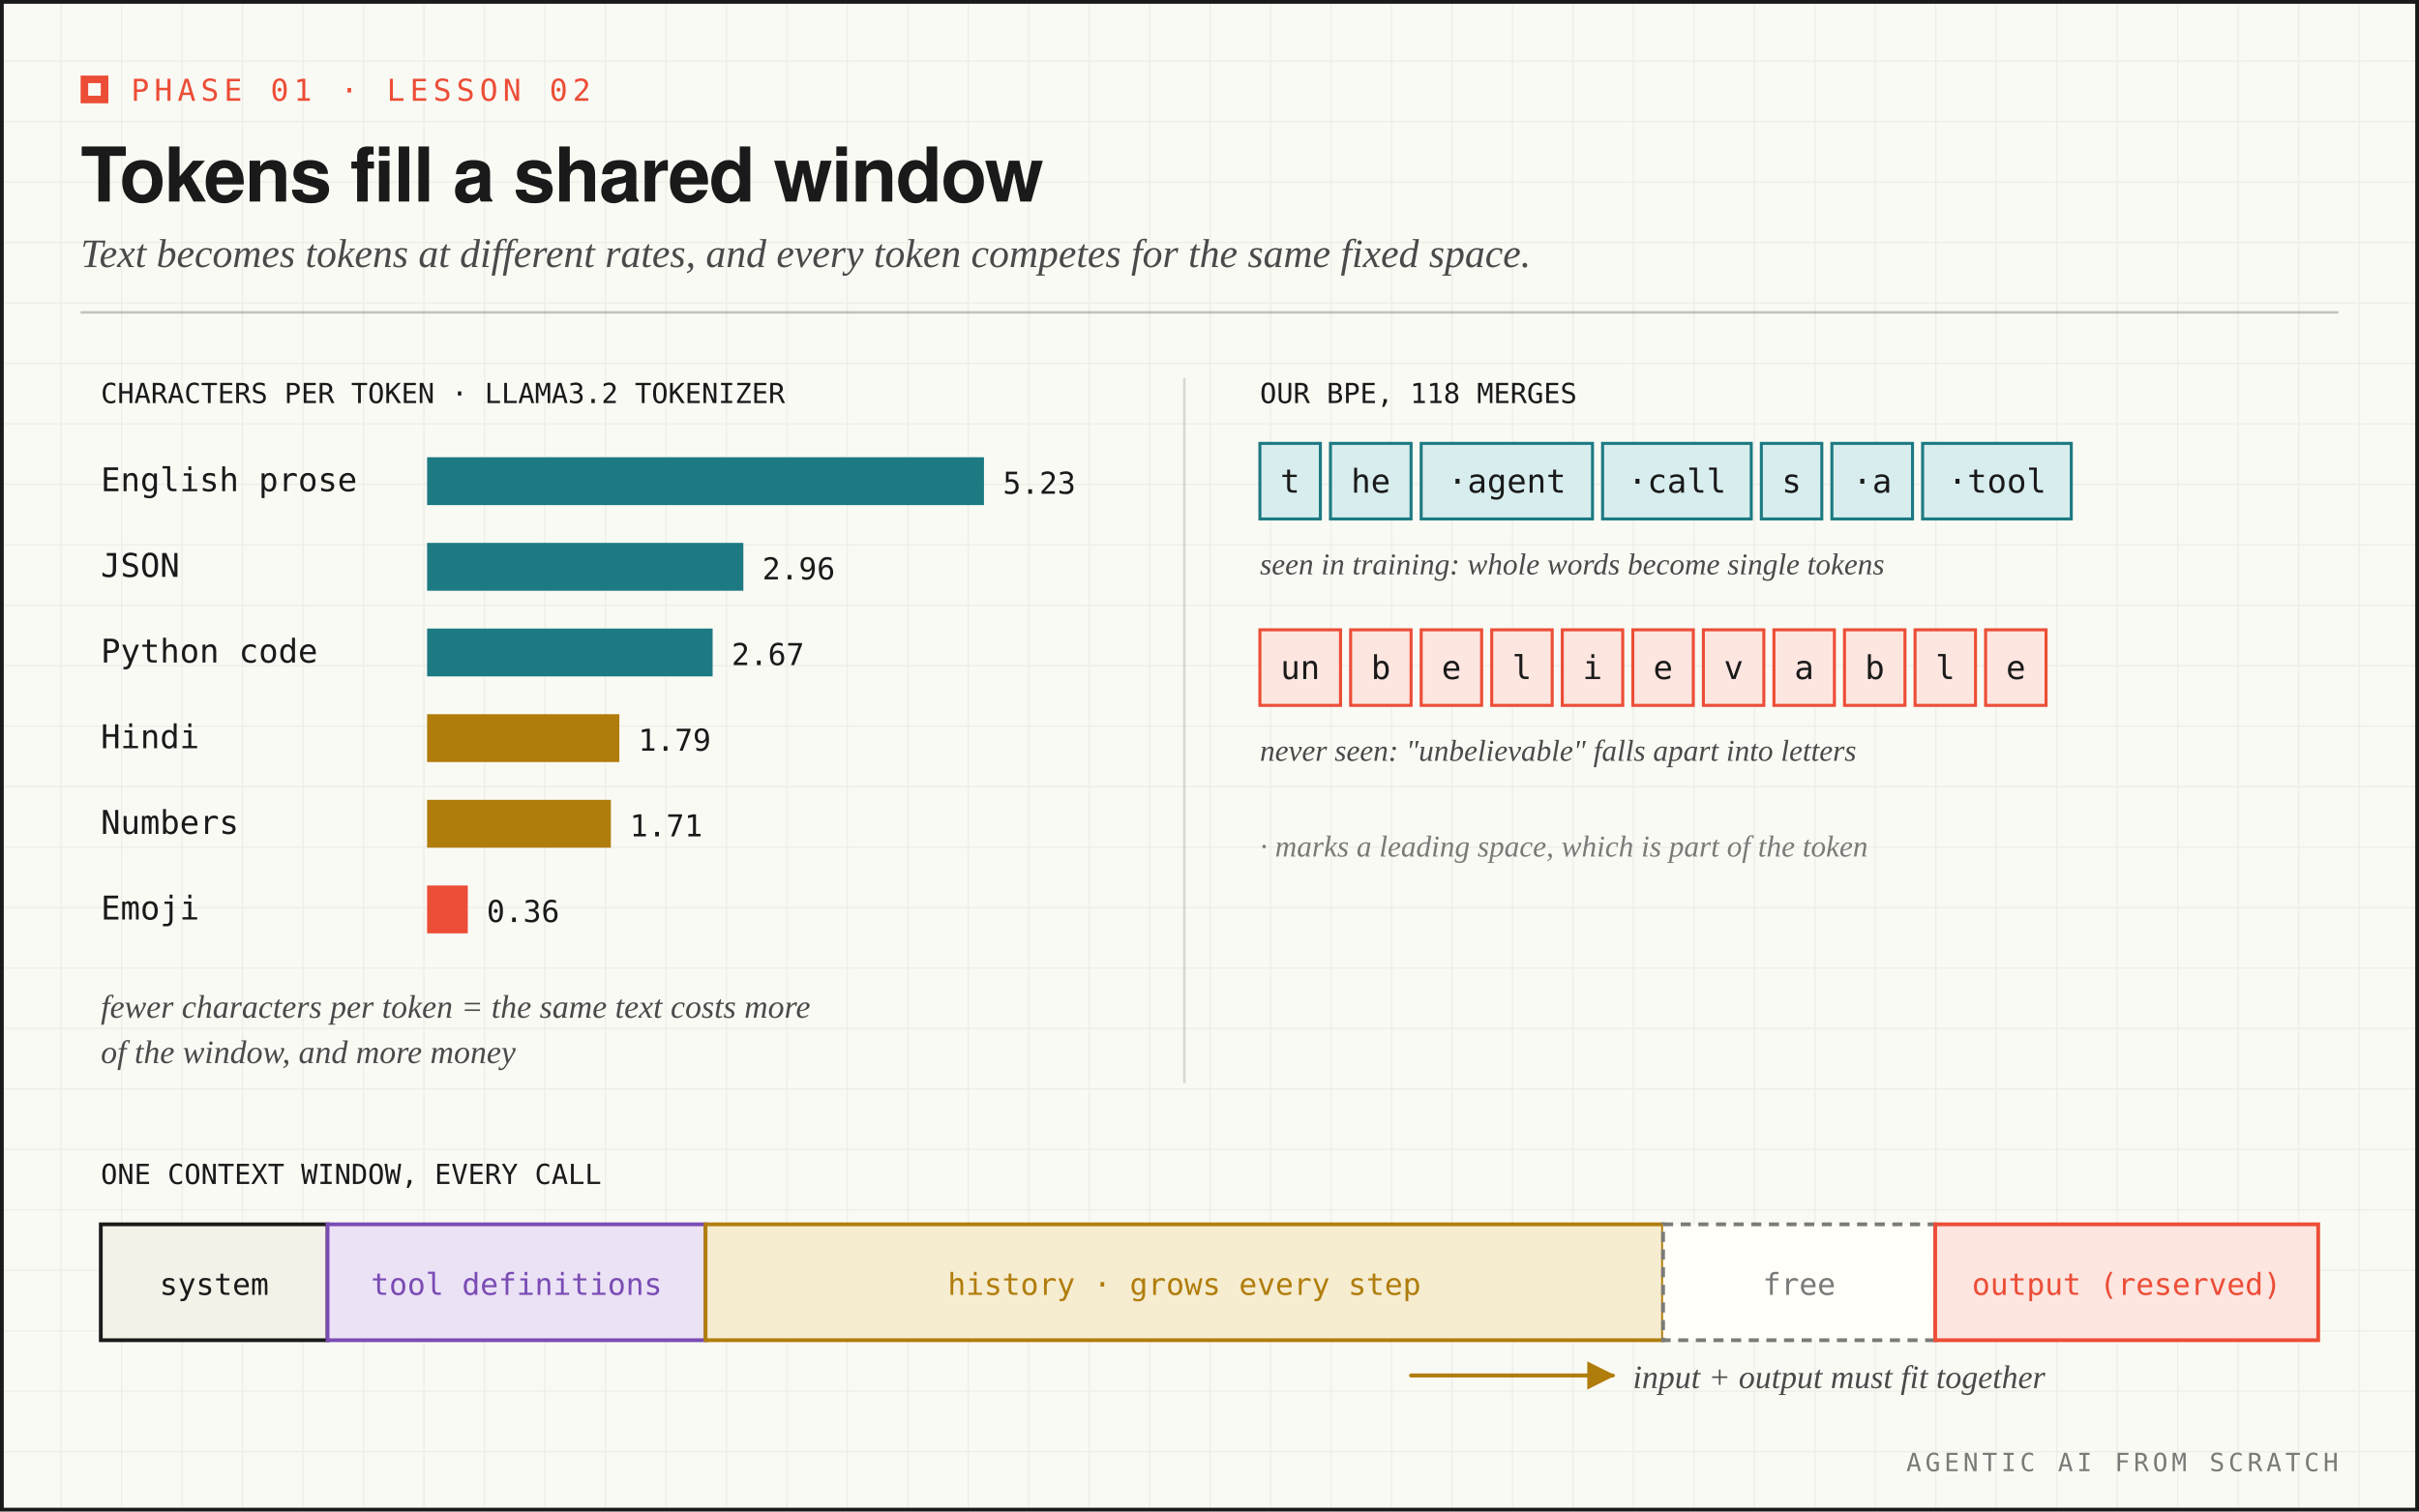
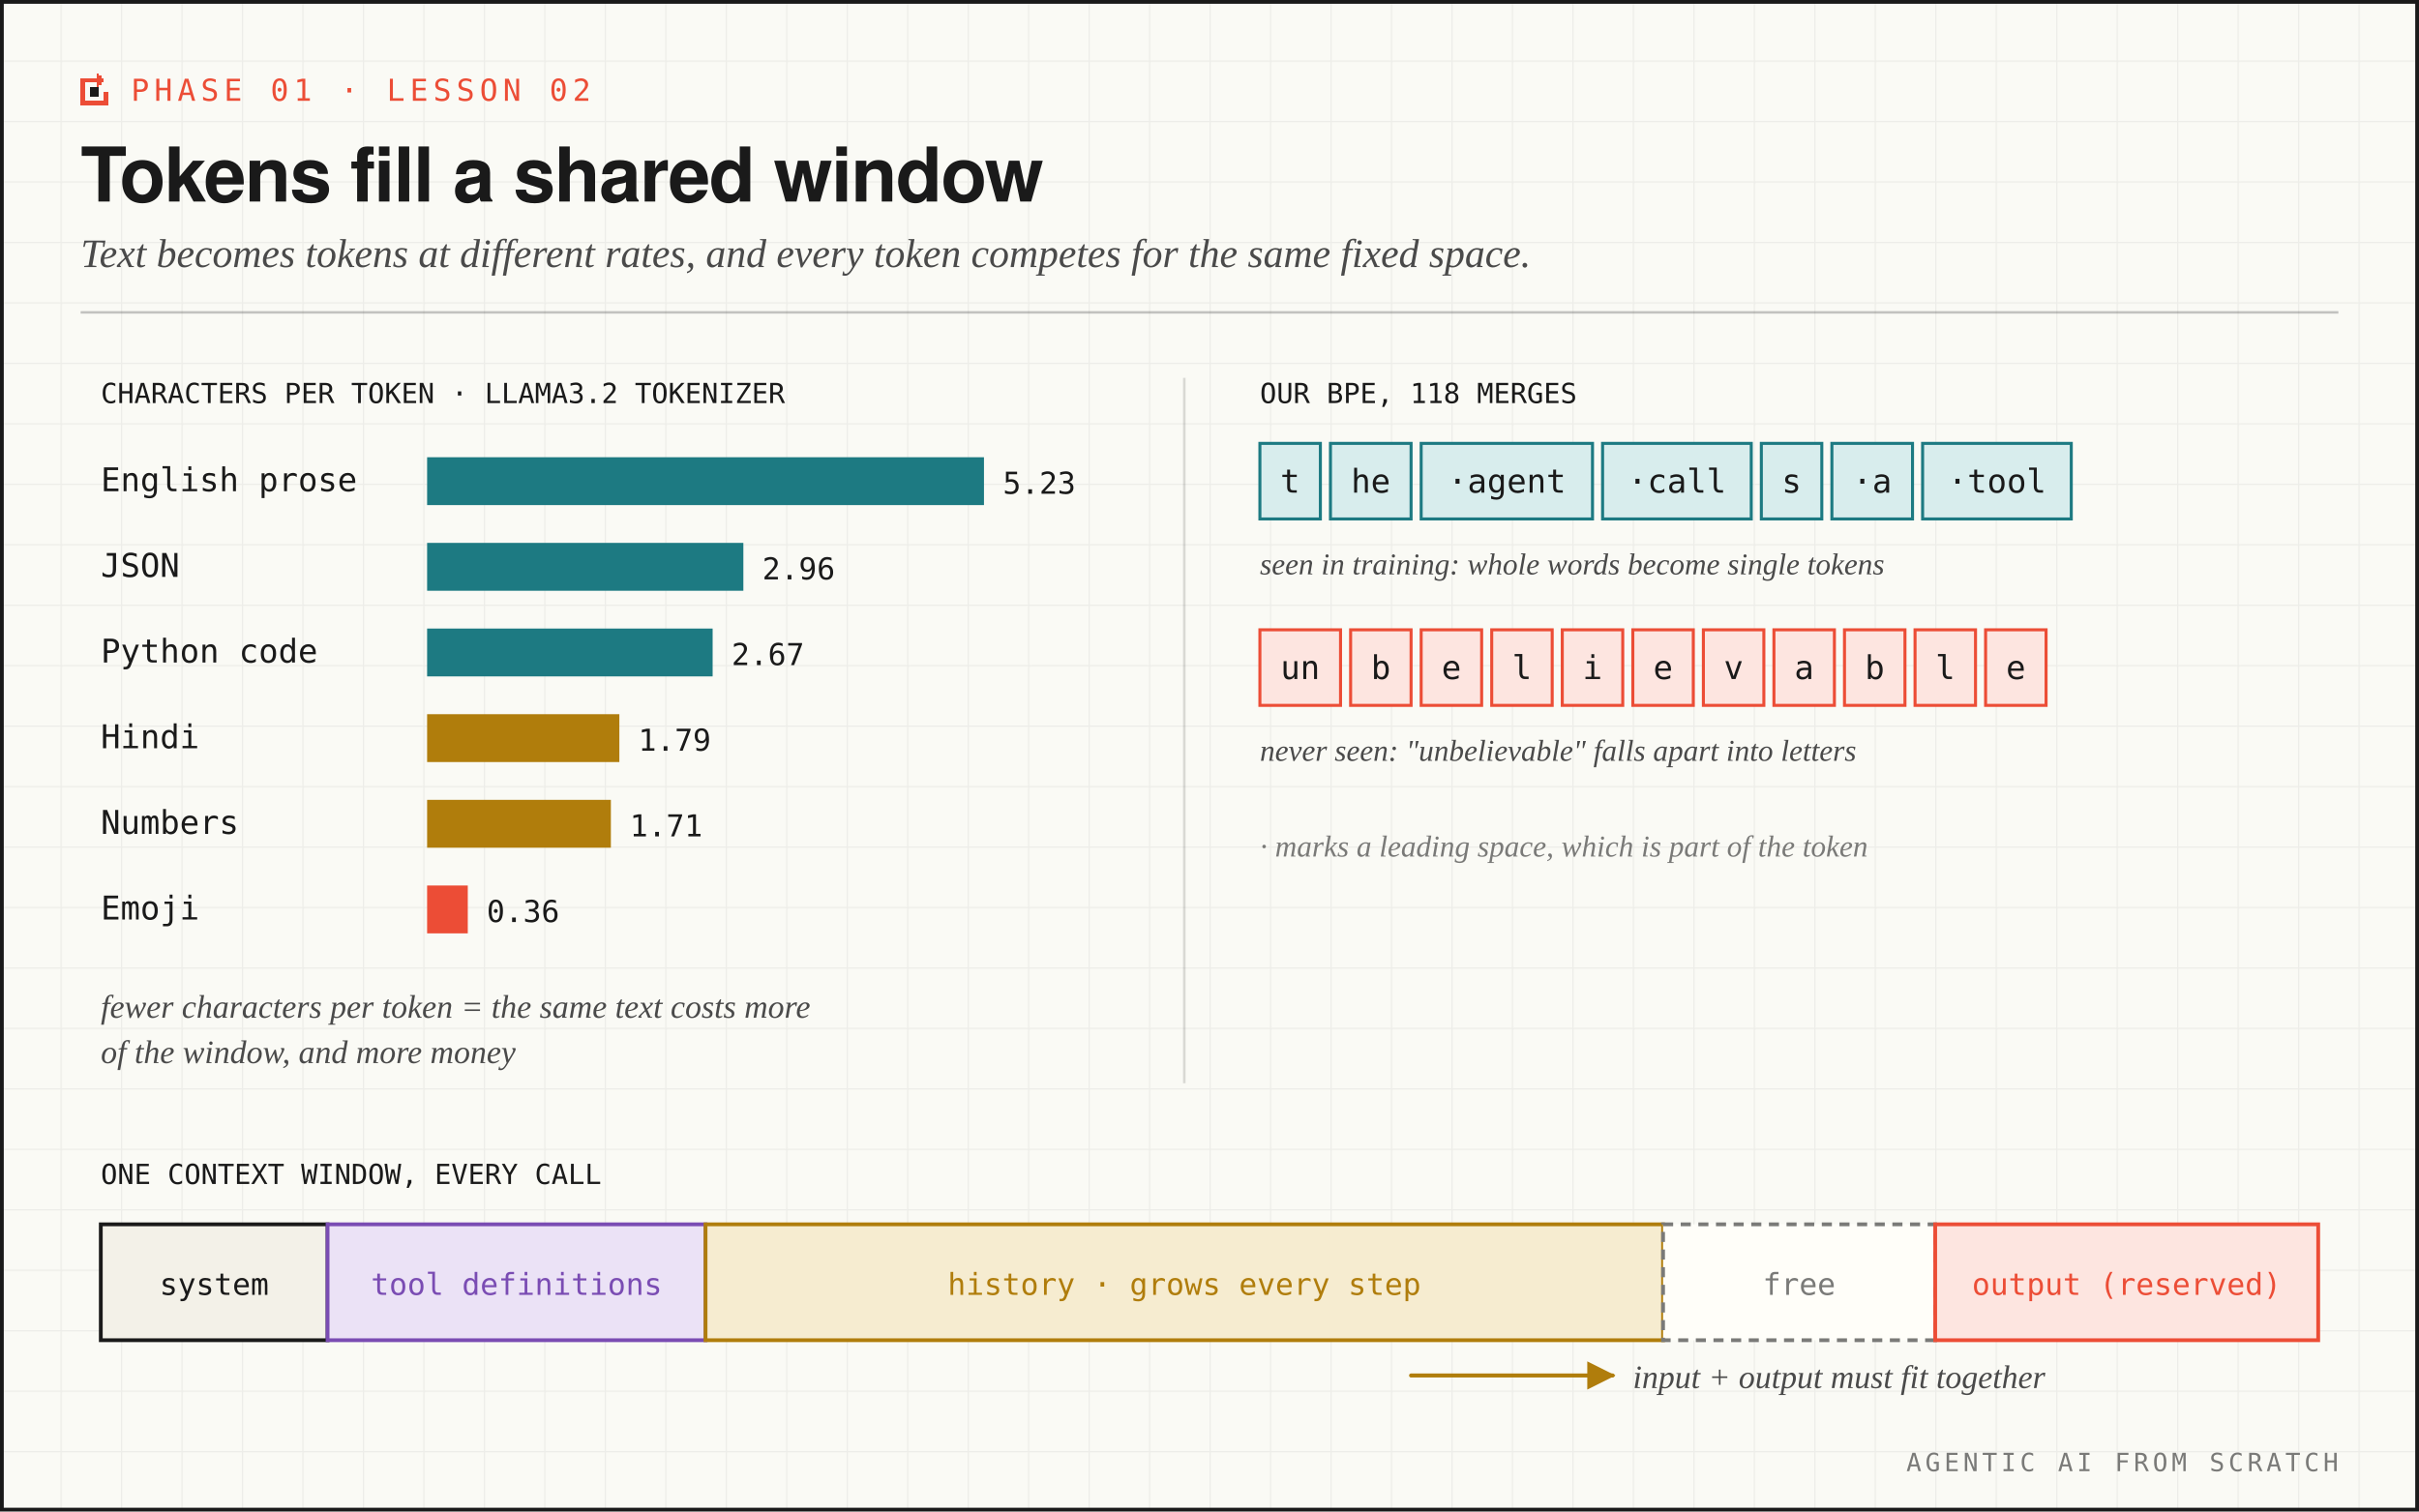
<svg xmlns="http://www.w3.org/2000/svg" width="960" height="600" viewBox="0 0 960 600" role="img" aria-label="Tokens fill a shared window">
  <defs>
    <pattern id="grid" width="24" height="24" patternUnits="userSpaceOnUse">
      <path d="M24 0H0V24" fill="none" stroke="rgba(26,26,26,0.055)" stroke-width="1" />
    </pattern>
    <marker id="ar-ink" viewBox="0 0 10 10" refX="9" refY="5" markerWidth="7" markerHeight="7" orient="auto-start-reverse">
      <path d="M0 0L10 5L0 10z" fill="#1a1a1a" />
    </marker>
    <marker id="ar-ink-s" viewBox="0 0 10 10" refX="9" refY="5" markerWidth="7" markerHeight="7" orient="auto-start-reverse">
      <path d="M0 0L10 5L0 10z" fill="#1a1a1a" />
    </marker>
    <marker id="ar-red" viewBox="0 0 10 10" refX="9" refY="5" markerWidth="7" markerHeight="7" orient="auto-start-reverse">
      <path d="M0 0L10 5L0 10z" fill="#EC4D36" />
    </marker>
    <marker id="ar-red-s" viewBox="0 0 10 10" refX="9" refY="5" markerWidth="7" markerHeight="7" orient="auto-start-reverse">
      <path d="M0 0L10 5L0 10z" fill="#EC4D36" />
    </marker>
    <marker id="ar-teal" viewBox="0 0 10 10" refX="9" refY="5" markerWidth="7" markerHeight="7" orient="auto-start-reverse">
      <path d="M0 0L10 5L0 10z" fill="#1d7a82" />
    </marker>
    <marker id="ar-teal-s" viewBox="0 0 10 10" refX="9" refY="5" markerWidth="7" markerHeight="7" orient="auto-start-reverse">
      <path d="M0 0L10 5L0 10z" fill="#1d7a82" />
    </marker>
    <marker id="ar-amber" viewBox="0 0 10 10" refX="9" refY="5" markerWidth="7" markerHeight="7" orient="auto-start-reverse">
      <path d="M0 0L10 5L0 10z" fill="#b07d0c" />
    </marker>
    <marker id="ar-amber-s" viewBox="0 0 10 10" refX="9" refY="5" markerWidth="7" markerHeight="7" orient="auto-start-reverse">
      <path d="M0 0L10 5L0 10z" fill="#b07d0c" />
    </marker>
    <marker id="ar-violet" viewBox="0 0 10 10" refX="9" refY="5" markerWidth="7" markerHeight="7" orient="auto-start-reverse">
      <path d="M0 0L10 5L0 10z" fill="#7a4cb3" />
    </marker>
    <marker id="ar-violet-s" viewBox="0 0 10 10" refX="9" refY="5" markerWidth="7" markerHeight="7" orient="auto-start-reverse">
      <path d="M0 0L10 5L0 10z" fill="#7a4cb3" />
    </marker>
    <marker id="ar-mute" viewBox="0 0 10 10" refX="9" refY="5" markerWidth="7" markerHeight="7" orient="auto-start-reverse">
      <path d="M0 0L10 5L0 10z" fill="#7a7a78" />
    </marker>
    <marker id="ar-mute-s" viewBox="0 0 10 10" refX="9" refY="5" markerWidth="7" markerHeight="7" orient="auto-start-reverse">
      <path d="M0 0L10 5L0 10z" fill="#7a7a78" />
    </marker>
    <marker id="ar-green" viewBox="0 0 10 10" refX="9" refY="5" markerWidth="7" markerHeight="7" orient="auto-start-reverse">
      <path d="M0 0L10 5L0 10z" fill="#2f7d3a" />
    </marker>
    <marker id="ar-green-s" viewBox="0 0 10 10" refX="9" refY="5" markerWidth="7" markerHeight="7" orient="auto-start-reverse">
      <path d="M0 0L10 5L0 10z" fill="#2f7d3a" />
    </marker>
  </defs>
  <rect width="960" height="600" fill="#fafaf5" />
  <rect width="960" height="600" fill="url(#grid)" />
  <rect x="0.75" y="0.75" width="958.5" height="598.5" fill="none" stroke="#1a1a1a" stroke-width="1.5" />
-   <rect x="32" y="30" width="11" height="11" fill="#EC4D36" />
-   <rect x="35" y="33" width="5" height="5" fill="#fafaf5" />
+   <g transform="translate(30.1667 28.1667) scale(0.916667)" shape-rendering="crispEdges">
+     <path d="M2 3h7v2H4v8h8V9h2v6H2zM9 1h1v6H9zM10 2h1v4h-1zM11 3h1v2h-1z" fill="#EC4D36" />
+     <path d="M6 7h4v4H6z" fill="#1a1a1a" />
+   </g>
  <text x="52" y="40" font-family="'JetBrains Mono',ui-monospace,Menlo,Consolas,monospace" font-size="12" letter-spacing="2" fill="#EC4D36">PHASE 01 · LESSON 02</text>
  <text x="32" y="80" font-family="'Space Grotesk','Helvetica Neue',Helvetica,Arial,sans-serif" font-size="30" font-weight="700" letter-spacing="-0.5" fill="#1a1a1a">Tokens fill a shared window</text>
  <text x="32" y="106" font-family="'Source Serif 4',Georgia,'Times New Roman',serif" font-size="16" font-style="italic" fill="#4a4a4a">Text becomes tokens at different rates, and every token competes for the same fixed space.</text>
  <line x1="32" y1="124" x2="928" y2="124" stroke="#1a1a1a" stroke-width="1" opacity="0.25" />
  <text x="40" y="160" font-family="'JetBrains Mono',ui-monospace,Menlo,Consolas,monospace" font-size="11" fill="#1a1a1a">CHARACTERS PER TOKEN · LLAMA3.2 TOKENIZER</text>
  <text x="40" y="195" font-family="'JetBrains Mono',ui-monospace,Menlo,Consolas,monospace" font-size="13" fill="#1a1a1a">English prose</text>
  <rect x="170" y="182" width="220.0" height="18" fill="#1d7a82" stroke="#1d7a82" stroke-width="1" />
  <text x="398.0" y="196" font-family="'JetBrains Mono',ui-monospace,Menlo,Consolas,monospace" font-size="12" fill="#1a1a1a">5.23</text>
  <text x="40" y="229" font-family="'JetBrains Mono',ui-monospace,Menlo,Consolas,monospace" font-size="13" fill="#1a1a1a">JSON</text>
  <rect x="170" y="216" width="124.512" height="18" fill="#1d7a82" stroke="#1d7a82" stroke-width="1" />
  <text x="302.512" y="230" font-family="'JetBrains Mono',ui-monospace,Menlo,Consolas,monospace" font-size="12" fill="#1a1a1a">2.96</text>
  <text x="40" y="263" font-family="'JetBrains Mono',ui-monospace,Menlo,Consolas,monospace" font-size="13" fill="#1a1a1a">Python code</text>
  <rect x="170" y="250" width="112.314" height="18" fill="#1d7a82" stroke="#1d7a82" stroke-width="1" />
  <text x="290.314" y="264" font-family="'JetBrains Mono',ui-monospace,Menlo,Consolas,monospace" font-size="12" fill="#1a1a1a">2.67</text>
  <text x="40" y="297" font-family="'JetBrains Mono',ui-monospace,Menlo,Consolas,monospace" font-size="13" fill="#1a1a1a">Hindi</text>
  <rect x="170" y="284" width="75.296" height="18" fill="#b07d0c" stroke="#b07d0c" stroke-width="1" />
  <text x="253.296" y="298" font-family="'JetBrains Mono',ui-monospace,Menlo,Consolas,monospace" font-size="12" fill="#1a1a1a">1.79</text>
  <text x="40" y="331" font-family="'JetBrains Mono',ui-monospace,Menlo,Consolas,monospace" font-size="13" fill="#1a1a1a">Numbers</text>
  <rect x="170" y="318" width="71.931" height="18" fill="#b07d0c" stroke="#b07d0c" stroke-width="1" />
  <text x="249.931" y="332" font-family="'JetBrains Mono',ui-monospace,Menlo,Consolas,monospace" font-size="12" fill="#1a1a1a">1.71</text>
  <text x="40" y="365" font-family="'JetBrains Mono',ui-monospace,Menlo,Consolas,monospace" font-size="13" fill="#1a1a1a">Emoji</text>
  <rect x="170" y="352" width="15.143" height="18" fill="#EC4D36" stroke="#EC4D36" stroke-width="1" />
  <text x="193.143" y="366" font-family="'JetBrains Mono',ui-monospace,Menlo,Consolas,monospace" font-size="12" fill="#1a1a1a">0.36</text>
  <text x="40" y="404" font-family="'Source Serif 4',Georgia,'Times New Roman',serif" font-size="13" fill="#4a4a4a" font-style="italic">fewer characters per token = the same text costs more</text>
  <text x="40" y="422" font-family="'Source Serif 4',Georgia,'Times New Roman',serif" font-size="13" fill="#4a4a4a" font-style="italic">of the window, and more money</text>
  <line x1="470" y1="150" x2="470" y2="430" stroke="#1a1a1a" stroke-width="1" opacity="0.15" />
  <text x="500" y="160" font-family="'JetBrains Mono',ui-monospace,Menlo,Consolas,monospace" font-size="11" fill="#1a1a1a">OUR BPE, 118 MERGES</text>
  <rect x="500" y="176" width="24" height="30" fill="#d8eded" stroke="#1d7a82" stroke-width="1.2" />
  <text x="512.0" y="195.55" font-family="'JetBrains Mono',ui-monospace,Menlo,Consolas,monospace" font-size="13" fill="#1a1a1a" text-anchor="middle">t</text>
  <rect x="528" y="176" width="32" height="30" fill="#d8eded" stroke="#1d7a82" stroke-width="1.2" />
  <text x="544.0" y="195.55" font-family="'JetBrains Mono',ui-monospace,Menlo,Consolas,monospace" font-size="13" fill="#1a1a1a" text-anchor="middle">he</text>
  <rect x="564" y="176" width="68" height="30" fill="#d8eded" stroke="#1d7a82" stroke-width="1.2" />
  <text x="598.0" y="195.55" font-family="'JetBrains Mono',ui-monospace,Menlo,Consolas,monospace" font-size="13" fill="#1a1a1a" text-anchor="middle">·agent</text>
  <rect x="636" y="176" width="59" height="30" fill="#d8eded" stroke="#1d7a82" stroke-width="1.2" />
  <text x="665.5" y="195.55" font-family="'JetBrains Mono',ui-monospace,Menlo,Consolas,monospace" font-size="13" fill="#1a1a1a" text-anchor="middle">·call</text>
  <rect x="699" y="176" width="24" height="30" fill="#d8eded" stroke="#1d7a82" stroke-width="1.2" />
  <text x="711.0" y="195.55" font-family="'JetBrains Mono',ui-monospace,Menlo,Consolas,monospace" font-size="13" fill="#1a1a1a" text-anchor="middle">s</text>
  <rect x="727" y="176" width="32" height="30" fill="#d8eded" stroke="#1d7a82" stroke-width="1.2" />
  <text x="743.0" y="195.55" font-family="'JetBrains Mono',ui-monospace,Menlo,Consolas,monospace" font-size="13" fill="#1a1a1a" text-anchor="middle">·a</text>
  <rect x="763" y="176" width="59" height="30" fill="#d8eded" stroke="#1d7a82" stroke-width="1.2" />
  <text x="792.5" y="195.55" font-family="'JetBrains Mono',ui-monospace,Menlo,Consolas,monospace" font-size="13" fill="#1a1a1a" text-anchor="middle">·tool</text>
  <text x="500" y="228" font-family="'Source Serif 4',Georgia,'Times New Roman',serif" font-size="12" fill="#4a4a4a" font-style="italic">seen in training: whole words become single tokens</text>
  <rect x="500" y="250" width="32" height="30" fill="#fde5e0" stroke="#EC4D36" stroke-width="1.2" />
  <text x="516.0" y="269.55" font-family="'JetBrains Mono',ui-monospace,Menlo,Consolas,monospace" font-size="13" fill="#1a1a1a" text-anchor="middle">un</text>
  <rect x="536" y="250" width="24" height="30" fill="#fde5e0" stroke="#EC4D36" stroke-width="1.2" />
  <text x="548.0" y="269.55" font-family="'JetBrains Mono',ui-monospace,Menlo,Consolas,monospace" font-size="13" fill="#1a1a1a" text-anchor="middle">b</text>
  <rect x="564" y="250" width="24" height="30" fill="#fde5e0" stroke="#EC4D36" stroke-width="1.2" />
  <text x="576.0" y="269.55" font-family="'JetBrains Mono',ui-monospace,Menlo,Consolas,monospace" font-size="13" fill="#1a1a1a" text-anchor="middle">e</text>
  <rect x="592" y="250" width="24" height="30" fill="#fde5e0" stroke="#EC4D36" stroke-width="1.2" />
  <text x="604.0" y="269.55" font-family="'JetBrains Mono',ui-monospace,Menlo,Consolas,monospace" font-size="13" fill="#1a1a1a" text-anchor="middle">l</text>
  <rect x="620" y="250" width="24" height="30" fill="#fde5e0" stroke="#EC4D36" stroke-width="1.2" />
  <text x="632.0" y="269.55" font-family="'JetBrains Mono',ui-monospace,Menlo,Consolas,monospace" font-size="13" fill="#1a1a1a" text-anchor="middle">i</text>
  <rect x="648" y="250" width="24" height="30" fill="#fde5e0" stroke="#EC4D36" stroke-width="1.2" />
  <text x="660.0" y="269.55" font-family="'JetBrains Mono',ui-monospace,Menlo,Consolas,monospace" font-size="13" fill="#1a1a1a" text-anchor="middle">e</text>
  <rect x="676" y="250" width="24" height="30" fill="#fde5e0" stroke="#EC4D36" stroke-width="1.2" />
  <text x="688.0" y="269.55" font-family="'JetBrains Mono',ui-monospace,Menlo,Consolas,monospace" font-size="13" fill="#1a1a1a" text-anchor="middle">v</text>
  <rect x="704" y="250" width="24" height="30" fill="#fde5e0" stroke="#EC4D36" stroke-width="1.2" />
  <text x="716.0" y="269.55" font-family="'JetBrains Mono',ui-monospace,Menlo,Consolas,monospace" font-size="13" fill="#1a1a1a" text-anchor="middle">a</text>
  <rect x="732" y="250" width="24" height="30" fill="#fde5e0" stroke="#EC4D36" stroke-width="1.2" />
  <text x="744.0" y="269.55" font-family="'JetBrains Mono',ui-monospace,Menlo,Consolas,monospace" font-size="13" fill="#1a1a1a" text-anchor="middle">b</text>
  <rect x="760" y="250" width="24" height="30" fill="#fde5e0" stroke="#EC4D36" stroke-width="1.2" />
  <text x="772.0" y="269.55" font-family="'JetBrains Mono',ui-monospace,Menlo,Consolas,monospace" font-size="13" fill="#1a1a1a" text-anchor="middle">l</text>
  <rect x="788" y="250" width="24" height="30" fill="#fde5e0" stroke="#EC4D36" stroke-width="1.2" />
  <text x="800.0" y="269.55" font-family="'JetBrains Mono',ui-monospace,Menlo,Consolas,monospace" font-size="13" fill="#1a1a1a" text-anchor="middle">e</text>
  <text x="500" y="302" font-family="'Source Serif 4',Georgia,'Times New Roman',serif" font-size="12" fill="#4a4a4a" font-style="italic">never seen: "unbelievable" falls apart into letters</text>
  <text x="500" y="340" font-family="'Source Serif 4',Georgia,'Times New Roman',serif" font-size="12" fill="#7a7a78" font-style="italic">· marks a leading space, which is part of the token</text>
  <text x="40" y="470" font-family="'JetBrains Mono',ui-monospace,Menlo,Consolas,monospace" font-size="11" fill="#1a1a1a">ONE CONTEXT WINDOW, EVERY CALL</text>
  <rect x="40" y="486" width="90" height="46" fill="#f3f1e8" stroke="#1a1a1a" stroke-width="1.5" />
  <text x="85.0" y="514" font-family="'JetBrains Mono',ui-monospace,Menlo,Consolas,monospace" font-size="12" fill="#1a1a1a" text-anchor="middle">system</text>
  <rect x="130" y="486" width="150" height="46" fill="#ebe2f6" stroke="#7a4cb3" stroke-width="1.5" />
  <text x="205.0" y="514" font-family="'JetBrains Mono',ui-monospace,Menlo,Consolas,monospace" font-size="12" fill="#7a4cb3" text-anchor="middle">tool definitions</text>
  <rect x="280" y="486" width="380" height="46" fill="#f6ecd0" stroke="#b07d0c" stroke-width="1.5" />
  <text x="470.0" y="514" font-family="'JetBrains Mono',ui-monospace,Menlo,Consolas,monospace" font-size="12" fill="#b07d0c" text-anchor="middle">history · grows every step</text>
  <rect x="660" y="486" width="108" height="46" fill="#fffef9" stroke="#7a7a78" stroke-width="1.5" stroke-dasharray="4 3" />
  <text x="714.0" y="514" font-family="'JetBrains Mono',ui-monospace,Menlo,Consolas,monospace" font-size="12" fill="#7a7a78" text-anchor="middle">free</text>
  <rect x="768" y="486" width="152" height="46" fill="#fde5e0" stroke="#EC4D36" stroke-width="1.5" />
  <text x="844.0" y="514" font-family="'JetBrains Mono',ui-monospace,Menlo,Consolas,monospace" font-size="12" fill="#EC4D36" text-anchor="middle">output (reserved)</text>
  <path d="M560 546 L640 546" fill="none" stroke="#b07d0c" stroke-width="1.6" stroke-linejoin="round" stroke-linecap="round" marker-end="url(#ar-amber)" />
  <text x="648" y="551" font-family="'Source Serif 4',Georgia,'Times New Roman',serif" font-size="13" fill="#4a4a4a" font-style="italic">input + output must fit together</text>
  <text x="928" y="584" font-family="'JetBrains Mono',ui-monospace,Menlo,Consolas,monospace" font-size="10" letter-spacing="1.5" fill="#7a7a78" text-anchor="end">AGENTIC AI FROM SCRATCH</text>
</svg>
